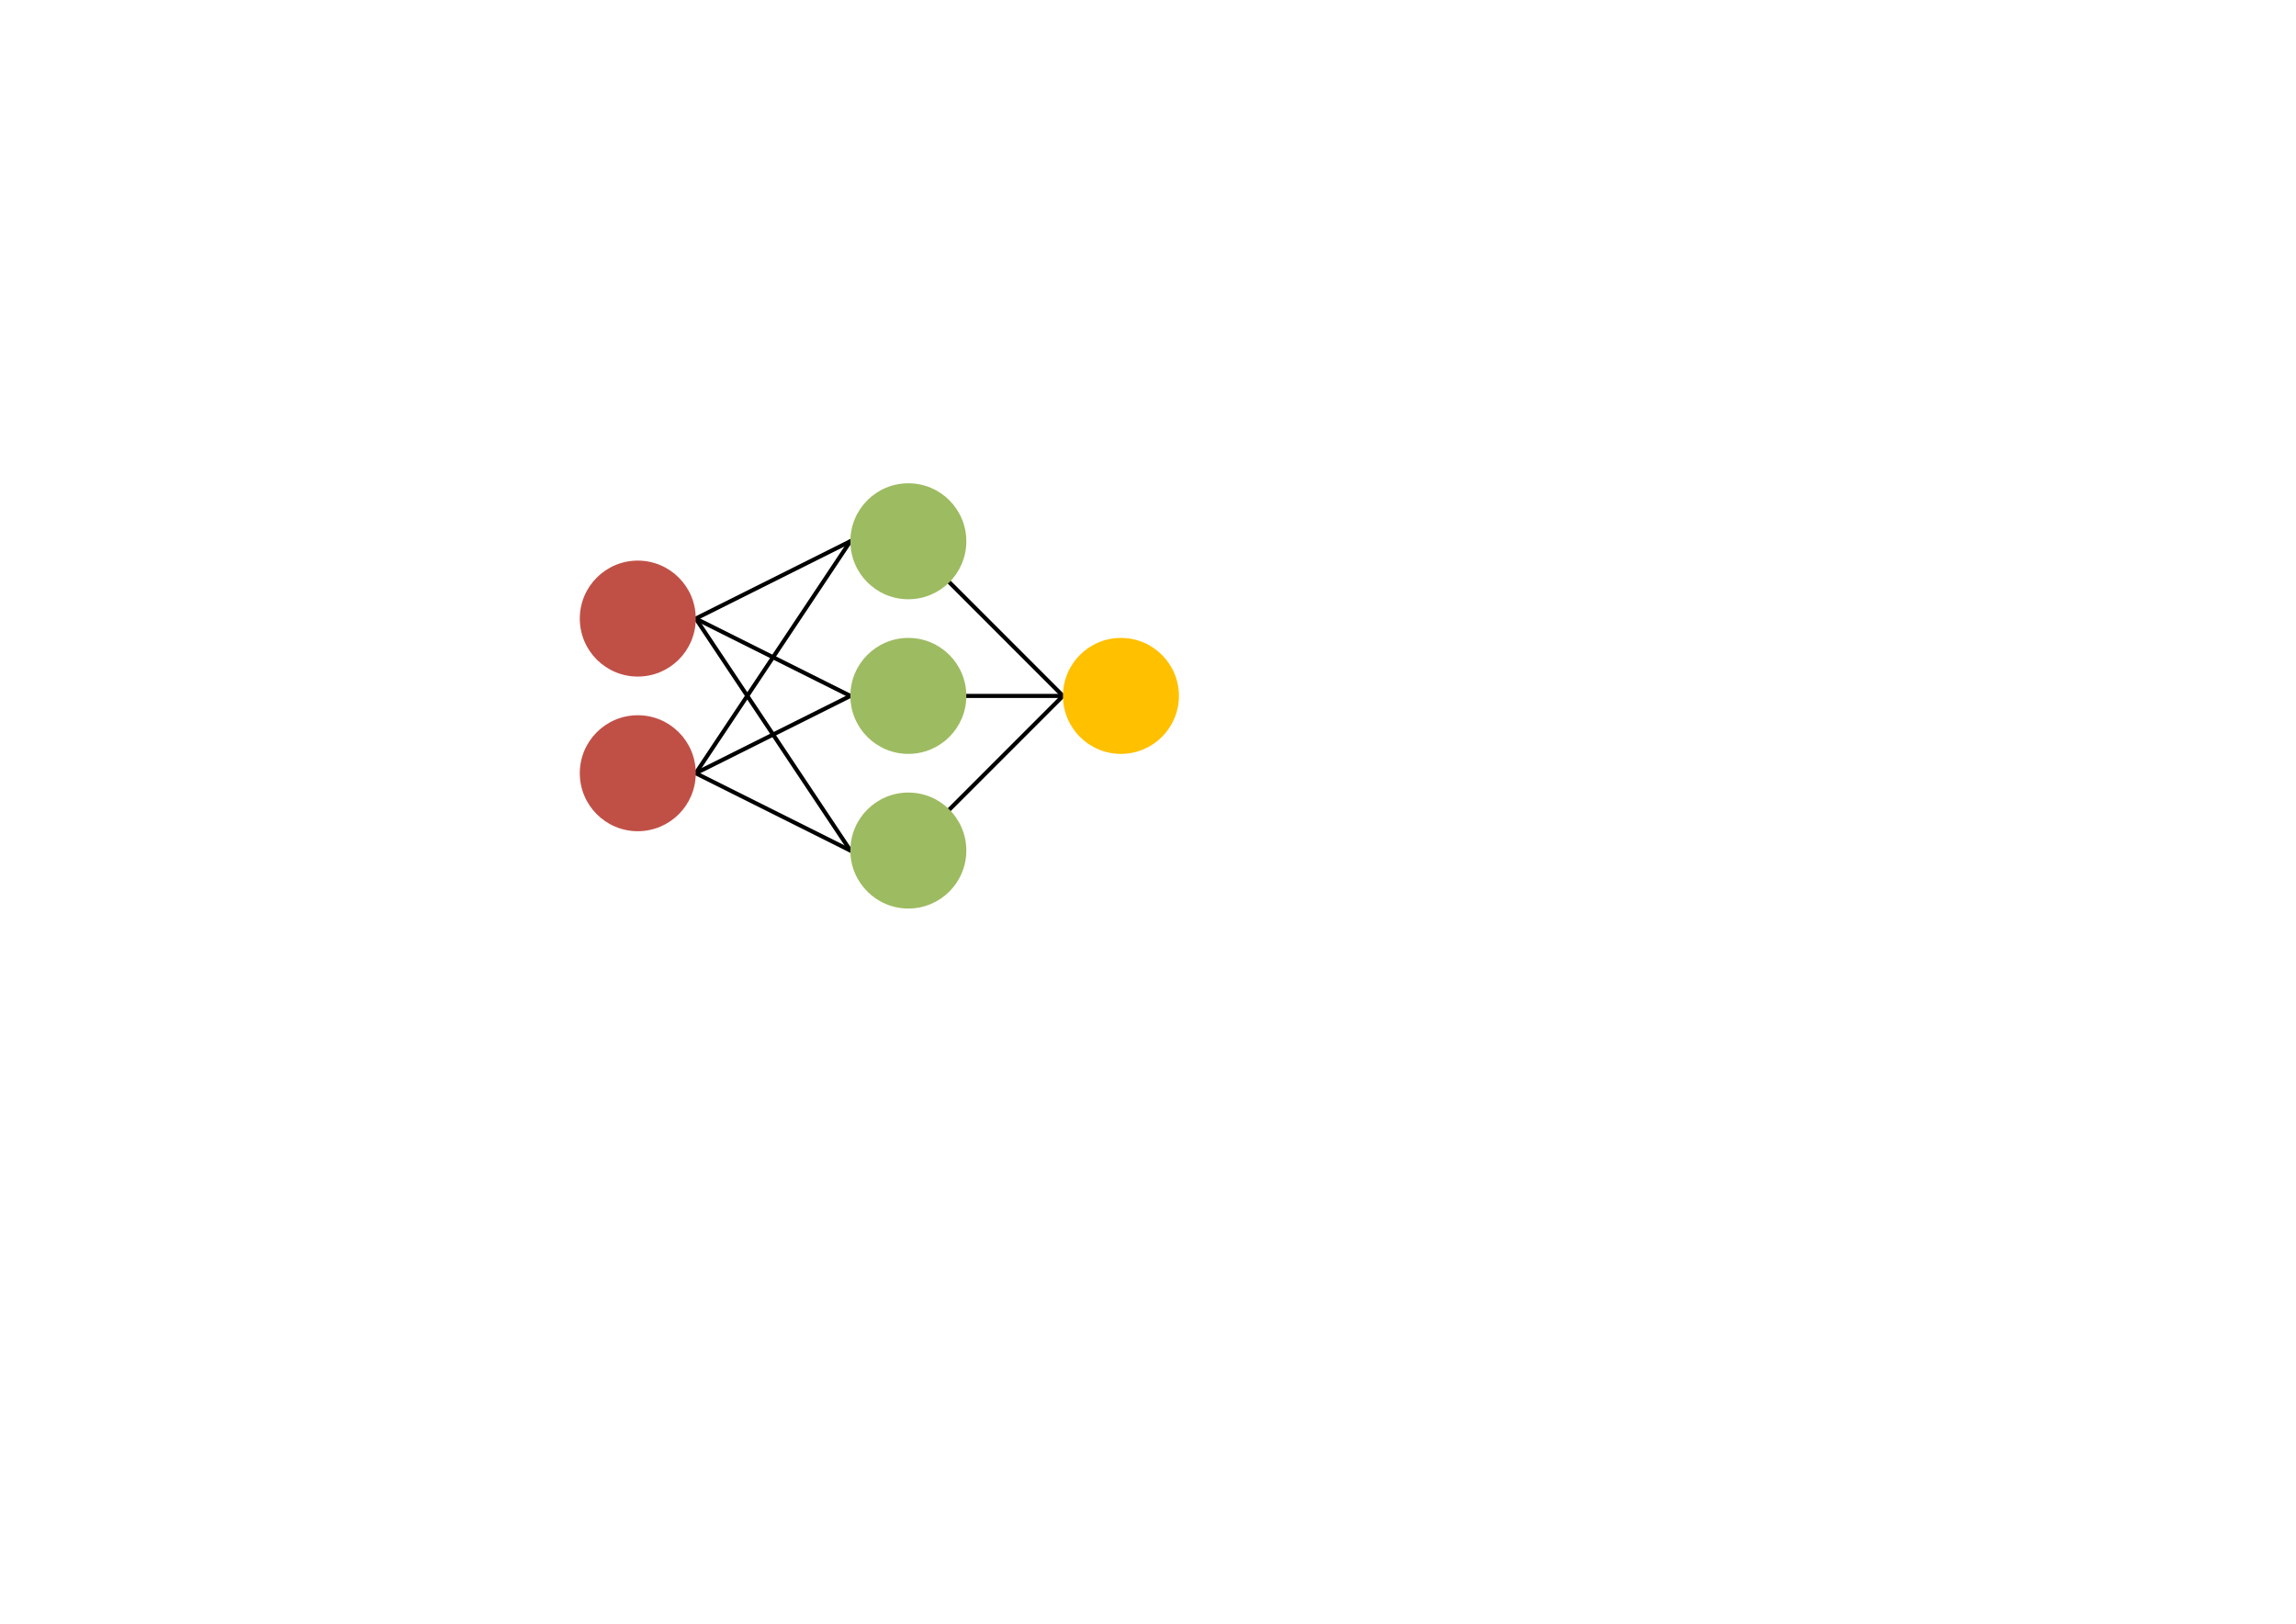
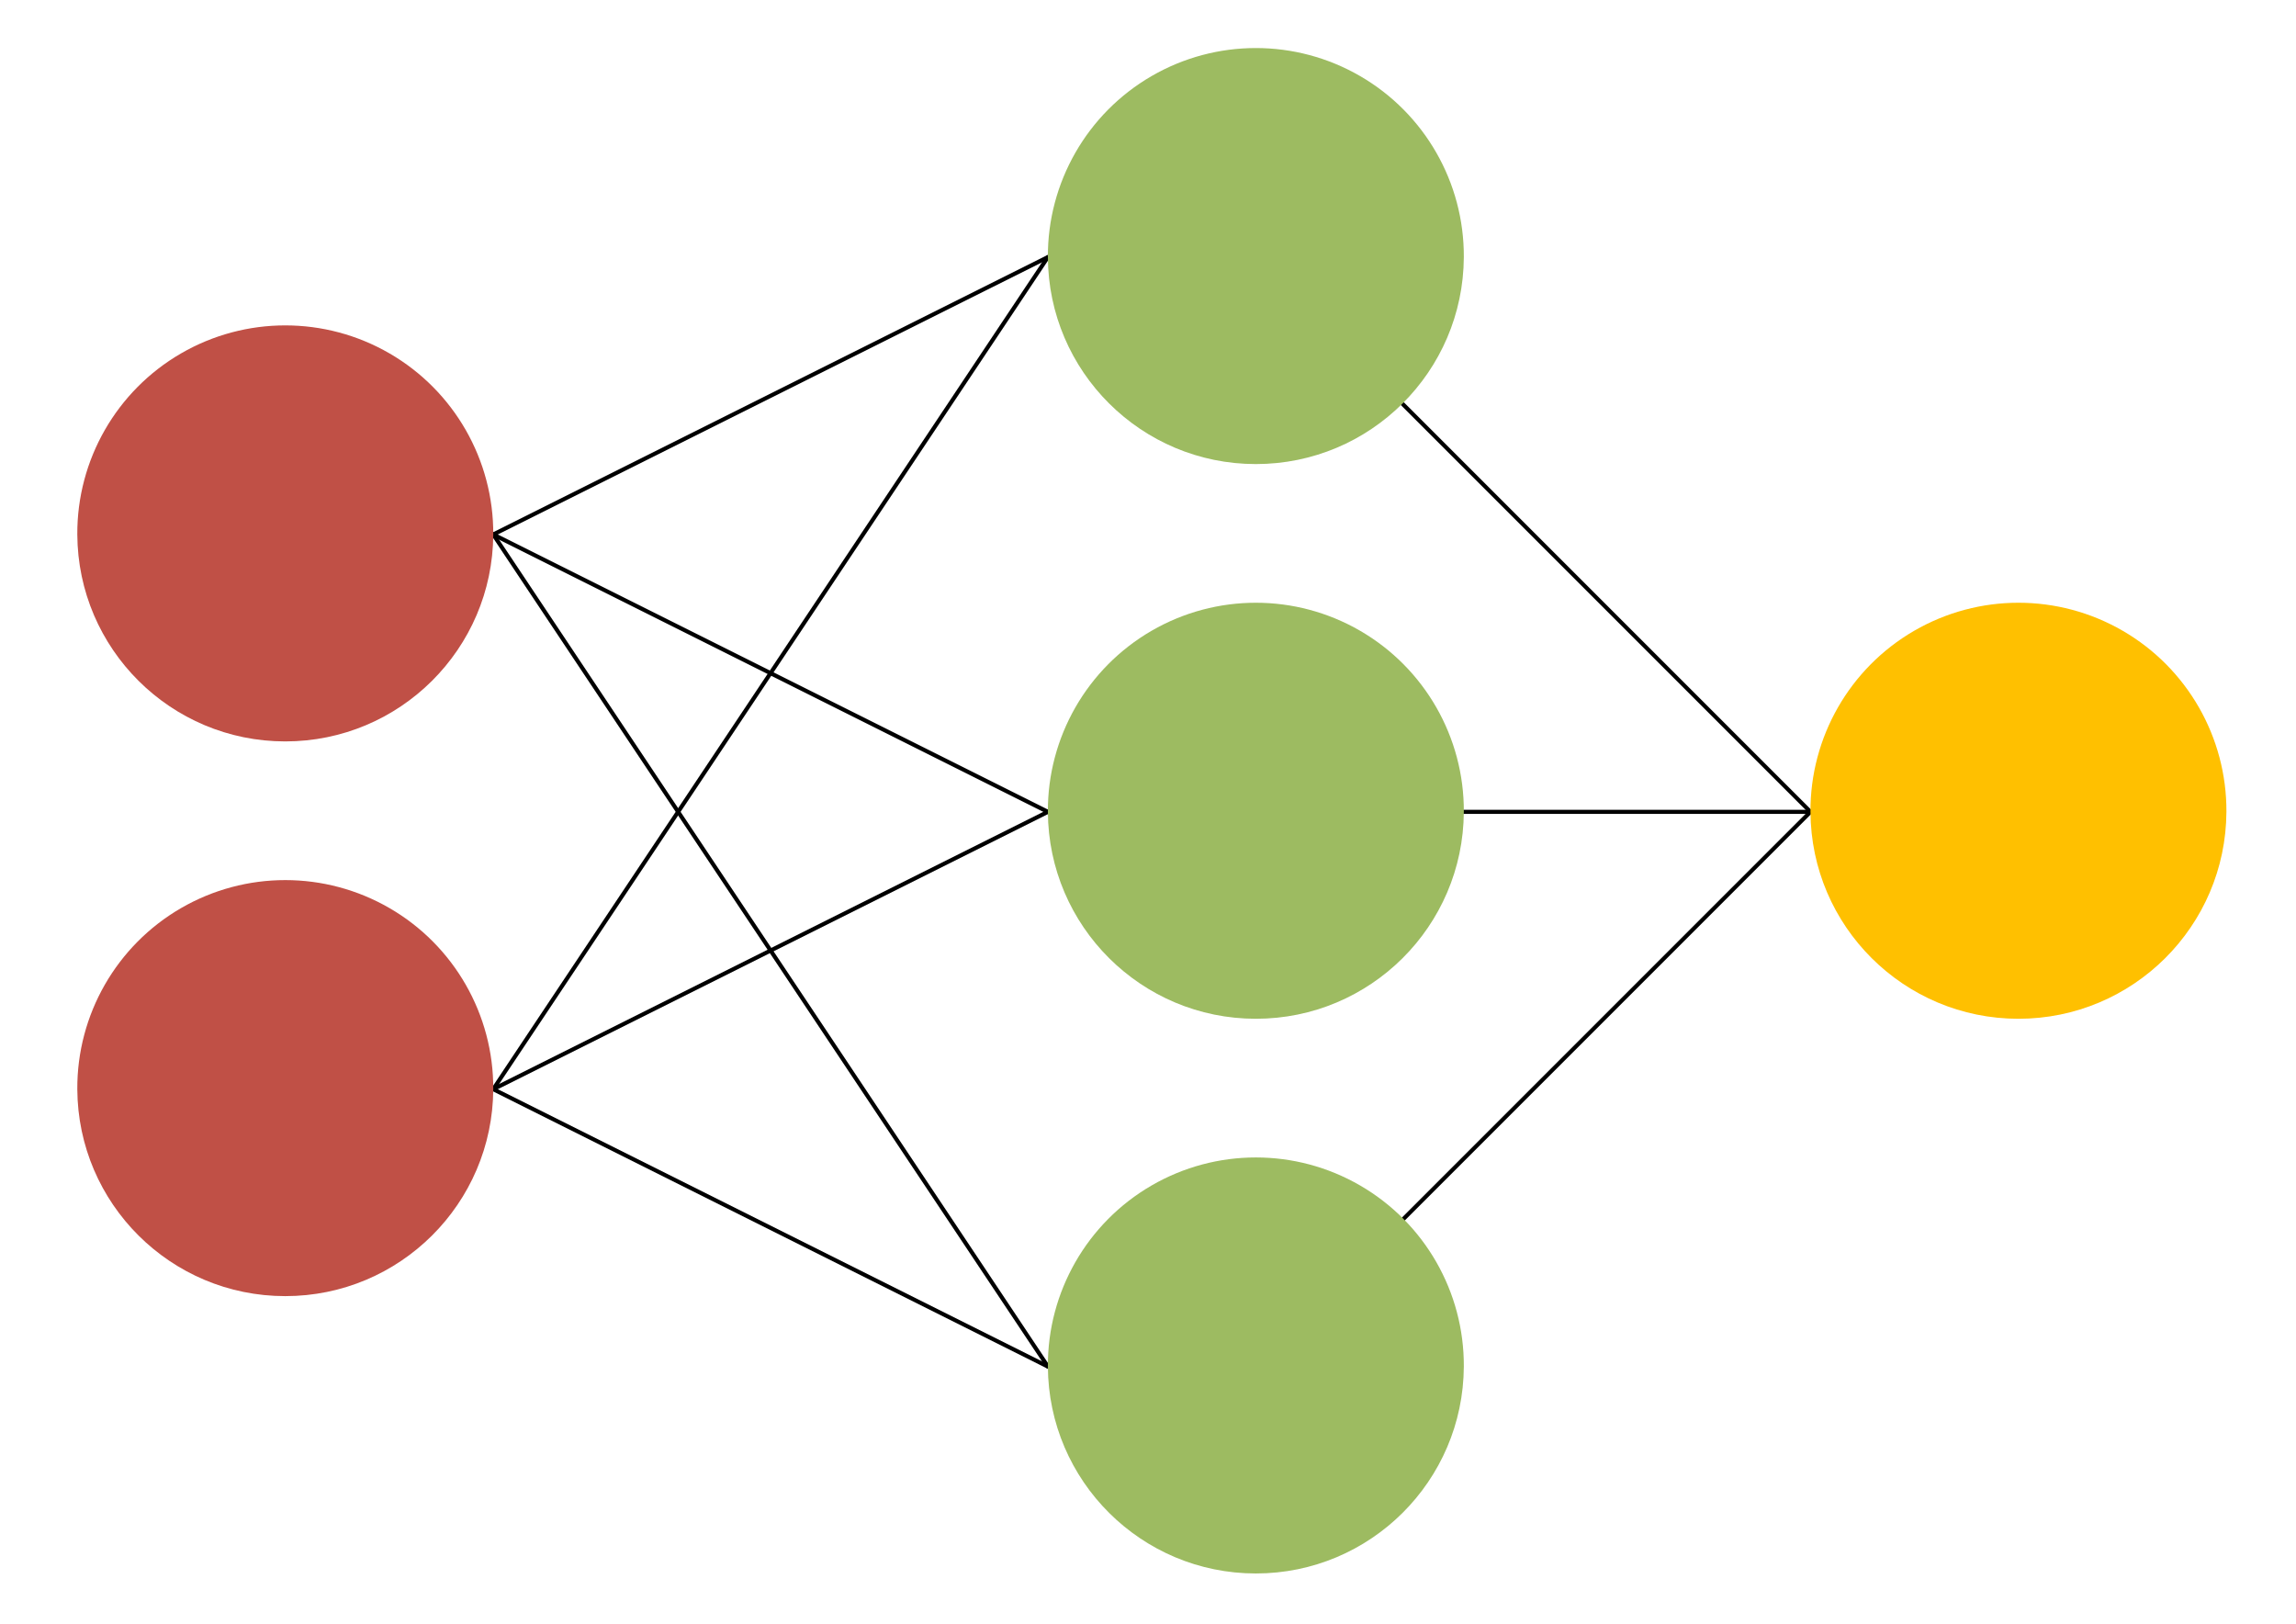
<svg xmlns="http://www.w3.org/2000/svg" xmlns:ns1="http://schemas.microsoft.com/visio/2003/SVGExtensions/" width="11.693in" height="8.268in" viewBox="0 0 841.89 595.276" xml:space="preserve" color-interpolation-filters="sRGB" class="st5">
  <ns1:documentProperties ns1:langID="1031" ns1:metric="true" ns1:viewMarkup="false">
    <ns1:userDefs>
      <ns1:ud ns1:nameU="msvNoAutoConnect" ns1:val="VT0(1):26" />
    </ns1:userDefs>
  </ns1:documentProperties>
  <style type="text/css">
	
		.st1 {stroke:#000000;stroke-linecap:round;stroke-linejoin:round;stroke-width:1.5}
		.st2 {fill:#9dbb61;stroke:none;stroke-linecap:round;stroke-linejoin:round;stroke-width:0.75}
		.st3 {fill:#c05046;stroke:none;stroke-linecap:round;stroke-linejoin:round;stroke-width:0.75}
		.st4 {fill:#ffc000;stroke:none;stroke-linecap:round;stroke-linejoin:round;stroke-width:0.75}
		.st5 {fill:none;fill-rule:evenodd;font-size:12px;overflow:visible;stroke-linecap:square;stroke-miterlimit:3}
	
	</style>
  <g ns1:mID="0" ns1:index="1" ns1:groupContext="foregroundPage">
    <ns1:userDefs>
      <ns1:ud ns1:nameU="msvThemeOrder" ns1:val="VT0(0):26" />
    </ns1:userDefs>
    <ns1:pageProperties ns1:drawingScale="0.0393701" ns1:pageScale="0.0393701" ns1:drawingUnits="24" ns1:shadowOffsetX="8.50394" ns1:shadowOffsetY="-8.50394" />
-     <g id="shape9-1" ns1:mID="9" ns1:groupContext="shape" transform="translate(521.333,-305.659) rotate(26.5651)">
-       <path d="M0 595.28 L63.38 595.28" class="st1" />
+     <g id="shape9-1" ns1:mID="9" ns1:groupContext="shape" transform="translate(447.084,-336.488) rotate(26.5651)">
+       <path d="M0 595.28 L227.37 595.28" class="st1" />
    </g>
-     <g id="shape10-4" ns1:mID="10" ns1:groupContext="shape" transform="translate(521.333,-248.966) rotate(26.5651)">
-       <path d="M0 595.28 L63.38 595.28" class="st1" />
+     <g id="shape10-4" ns1:mID="10" ns1:groupContext="shape" transform="translate(447.084,-133.125) rotate(26.5651)">
+       <path d="M0 595.28 L227.37 595.28" class="st1" />
    </g>
-     <g id="shape11-7" ns1:mID="11" ns1:groupContext="shape" transform="translate(-11.0972,-248.966) rotate(-26.5651)">
-       <path d="M0 595.28 L63.38 595.28" class="st1" />
+     <g id="shape11-7" ns1:mID="11" ns1:groupContext="shape" transform="translate(-85.3467,-133.125) rotate(-26.5651)">
+       <path d="M0 595.28 L227.37 595.28" class="st1" />
    </g>
-     <g id="shape12-10" ns1:mID="12" ns1:groupContext="shape" transform="translate(-183.488,642.011) rotate(-123.69)">
-       <path d="M0 595.28 L102.2 595.28" class="st1" />
+     <g id="shape12-10" ns1:mID="12" ns1:groupContext="shape" transform="translate(-111.068,831.187) rotate(-123.69)">
+       <path d="M0 595.28 L366.62 595.28" class="st1" />
    </g>
-     <g id="shape13-13" ns1:mID="13" ns1:groupContext="shape" transform="translate(-72.8176,-124.147) rotate(-45)">
-       <path d="M0 595.28 L58.91 595.28" class="st1" />
+     <g id="shape13-13" ns1:mID="13" ns1:groupContext="shape" transform="translate(93.5012,26.1318) rotate(-45)">
+       <path d="M0 595.28 L211.33 595.28" class="st1" />
    </g>
-     <g id="shape14-16" ns1:mID="14" ns1:groupContext="shape" transform="translate(354.331,-340.157)">
-       <path d="M0 595.28 L35.43 595.28" class="st1" />
+     <g id="shape14-16" ns1:mID="14" ns1:groupContext="shape" transform="translate(536.754,-297.652)">
+       <path d="M0 595.28 L127.1 595.28" class="st1" />
    </g>
-     <g id="shape16-19" ns1:mID="16" ns1:groupContext="shape" transform="translate(578.026,730.856) rotate(153.435)">
-       <path d="M0 595.28 L63.38 595.28" class="st1" />
+     <g id="shape16-19" ns1:mID="16" ns1:groupContext="shape" transform="translate(650.447,626.692) rotate(153.435)">
+       <path d="M0 595.28 L227.37 595.28" class="st1" />
    </g>
-     <g id="shape17-22" ns1:mID="17" ns1:groupContext="shape" transform="translate(807.11,528.625) rotate(123.69)">
-       <path d="M0 595.28 L102.2 595.28" class="st1" />
+     <g id="shape17-22" ns1:mID="17" ns1:groupContext="shape" transform="translate(879.531,424.461) rotate(123.69)">
+       <path d="M0 595.28 L366.62 595.28" class="st1" />
    </g>
-     <g id="shape18-25" ns1:mID="18" ns1:groupContext="shape" transform="translate(769.029,-207.463) rotate(45)">
-       <path d="M0 595.28 L58.91 595.28" class="st1" />
+     <g id="shape18-25" ns1:mID="18" ns1:groupContext="shape" transform="translate(935.348,-272.73) rotate(45)">
+       <path d="M0 595.28 L211.33 595.28" class="st1" />
    </g>
-     <g id="shape5-28" ns1:mID="5" ns1:groupContext="shape" transform="translate(311.811,-318.898)">
+     <g id="shape5-28" ns1:mID="5" ns1:groupContext="shape" transform="translate(384.232,-221.39)">
      <ns1:userDefs>
        <ns1:ud ns1:nameU="visVersion" ns1:val="VT0(15):26" />
      </ns1:userDefs>
-       <path d="M0 574.02 A21.26 21.26 0 0 1 42.52 574.02 A21.26 21.26 0 1 1 0 574.02 Z" class="st2" />
+       <path d="M0 519.01 A76.261 76.261 0 1 1 152.52 519.01 A76.261 76.261 0 0 1 0 519.01 Z" class="st2" />
    </g>
-     <g id="shape2-30" ns1:mID="2" ns1:groupContext="shape" transform="translate(212.598,-347.244)">
+     <g id="shape2-30" ns1:mID="2" ns1:groupContext="shape" transform="translate(28.3465,-323.072)">
      <ns1:userDefs>
        <ns1:ud ns1:nameU="visVersion" ns1:val="VT0(15):26" />
      </ns1:userDefs>
-       <path d="M0 574.02 A21.26 21.26 0 0 1 42.52 574.02 A21.26 21.26 0 1 1 0 574.02 Z" class="st3" />
+       <path d="M0 519.01 A76.261 76.261 0 1 1 152.52 519.01 A76.261 76.261 0 0 1 0 519.01 Z" class="st3" />
    </g>
-     <g id="shape6-32" ns1:mID="6" ns1:groupContext="shape" transform="translate(212.598,-290.551)">
+     <g id="shape6-32" ns1:mID="6" ns1:groupContext="shape" transform="translate(28.3465,-119.709)">
      <ns1:userDefs>
        <ns1:ud ns1:nameU="visVersion" ns1:val="VT0(15):26" />
      </ns1:userDefs>
-       <path d="M0 574.02 A21.26 21.26 0 0 1 42.52 574.02 A21.26 21.26 0 1 1 0 574.02 Z" class="st3" />
+       <path d="M0 519.01 A76.261 76.261 0 1 1 152.52 519.01 A76.261 76.261 0 0 1 0 519.01 Z" class="st3" />
    </g>
-     <g id="shape7-34" ns1:mID="7" ns1:groupContext="shape" transform="translate(311.811,-262.205)">
+     <g id="shape7-34" ns1:mID="7" ns1:groupContext="shape" transform="translate(384.232,-18.0274)">
      <ns1:userDefs>
        <ns1:ud ns1:nameU="visVersion" ns1:val="VT0(15):26" />
      </ns1:userDefs>
-       <path d="M0 574.02 A21.26 21.26 0 0 1 42.52 574.02 A21.26 21.26 0 1 1 0 574.02 Z" class="st2" />
+       <path d="M0 519.01 A76.261 76.261 0 1 1 152.52 519.01 A76.261 76.261 0 0 1 0 519.01 Z" class="st2" />
    </g>
-     <g id="shape8-36" ns1:mID="8" ns1:groupContext="shape" transform="translate(389.764,-318.898)">
+     <g id="shape8-36" ns1:mID="8" ns1:groupContext="shape" transform="translate(663.856,-221.39)">
      <ns1:userDefs>
        <ns1:ud ns1:nameU="visVersion" ns1:val="VT0(15):26" />
      </ns1:userDefs>
-       <path d="M0 574.02 A21.26 21.26 0 0 1 42.52 574.02 A21.26 21.26 0 1 1 0 574.02 Z" class="st4" />
+       <path d="M0 519.01 A76.261 76.261 0 1 1 152.52 519.01 A76.261 76.261 0 0 1 0 519.01 Z" class="st4" />
    </g>
-     <g id="shape15-38" ns1:mID="15" ns1:groupContext="shape" transform="translate(311.811,-375.591)">
+     <g id="shape15-38" ns1:mID="15" ns1:groupContext="shape" transform="translate(384.232,-424.753)">
      <ns1:userDefs>
        <ns1:ud ns1:nameU="visVersion" ns1:val="VT0(15):26" />
      </ns1:userDefs>
-       <path d="M0 574.02 A21.26 21.26 0 0 1 42.52 574.02 A21.26 21.26 0 1 1 0 574.02 Z" class="st2" />
+       <path d="M0 519.01 A76.261 76.261 0 1 1 152.52 519.01 A76.261 76.261 0 0 1 0 519.01 Z" class="st2" />
    </g>
  </g>
</svg>
